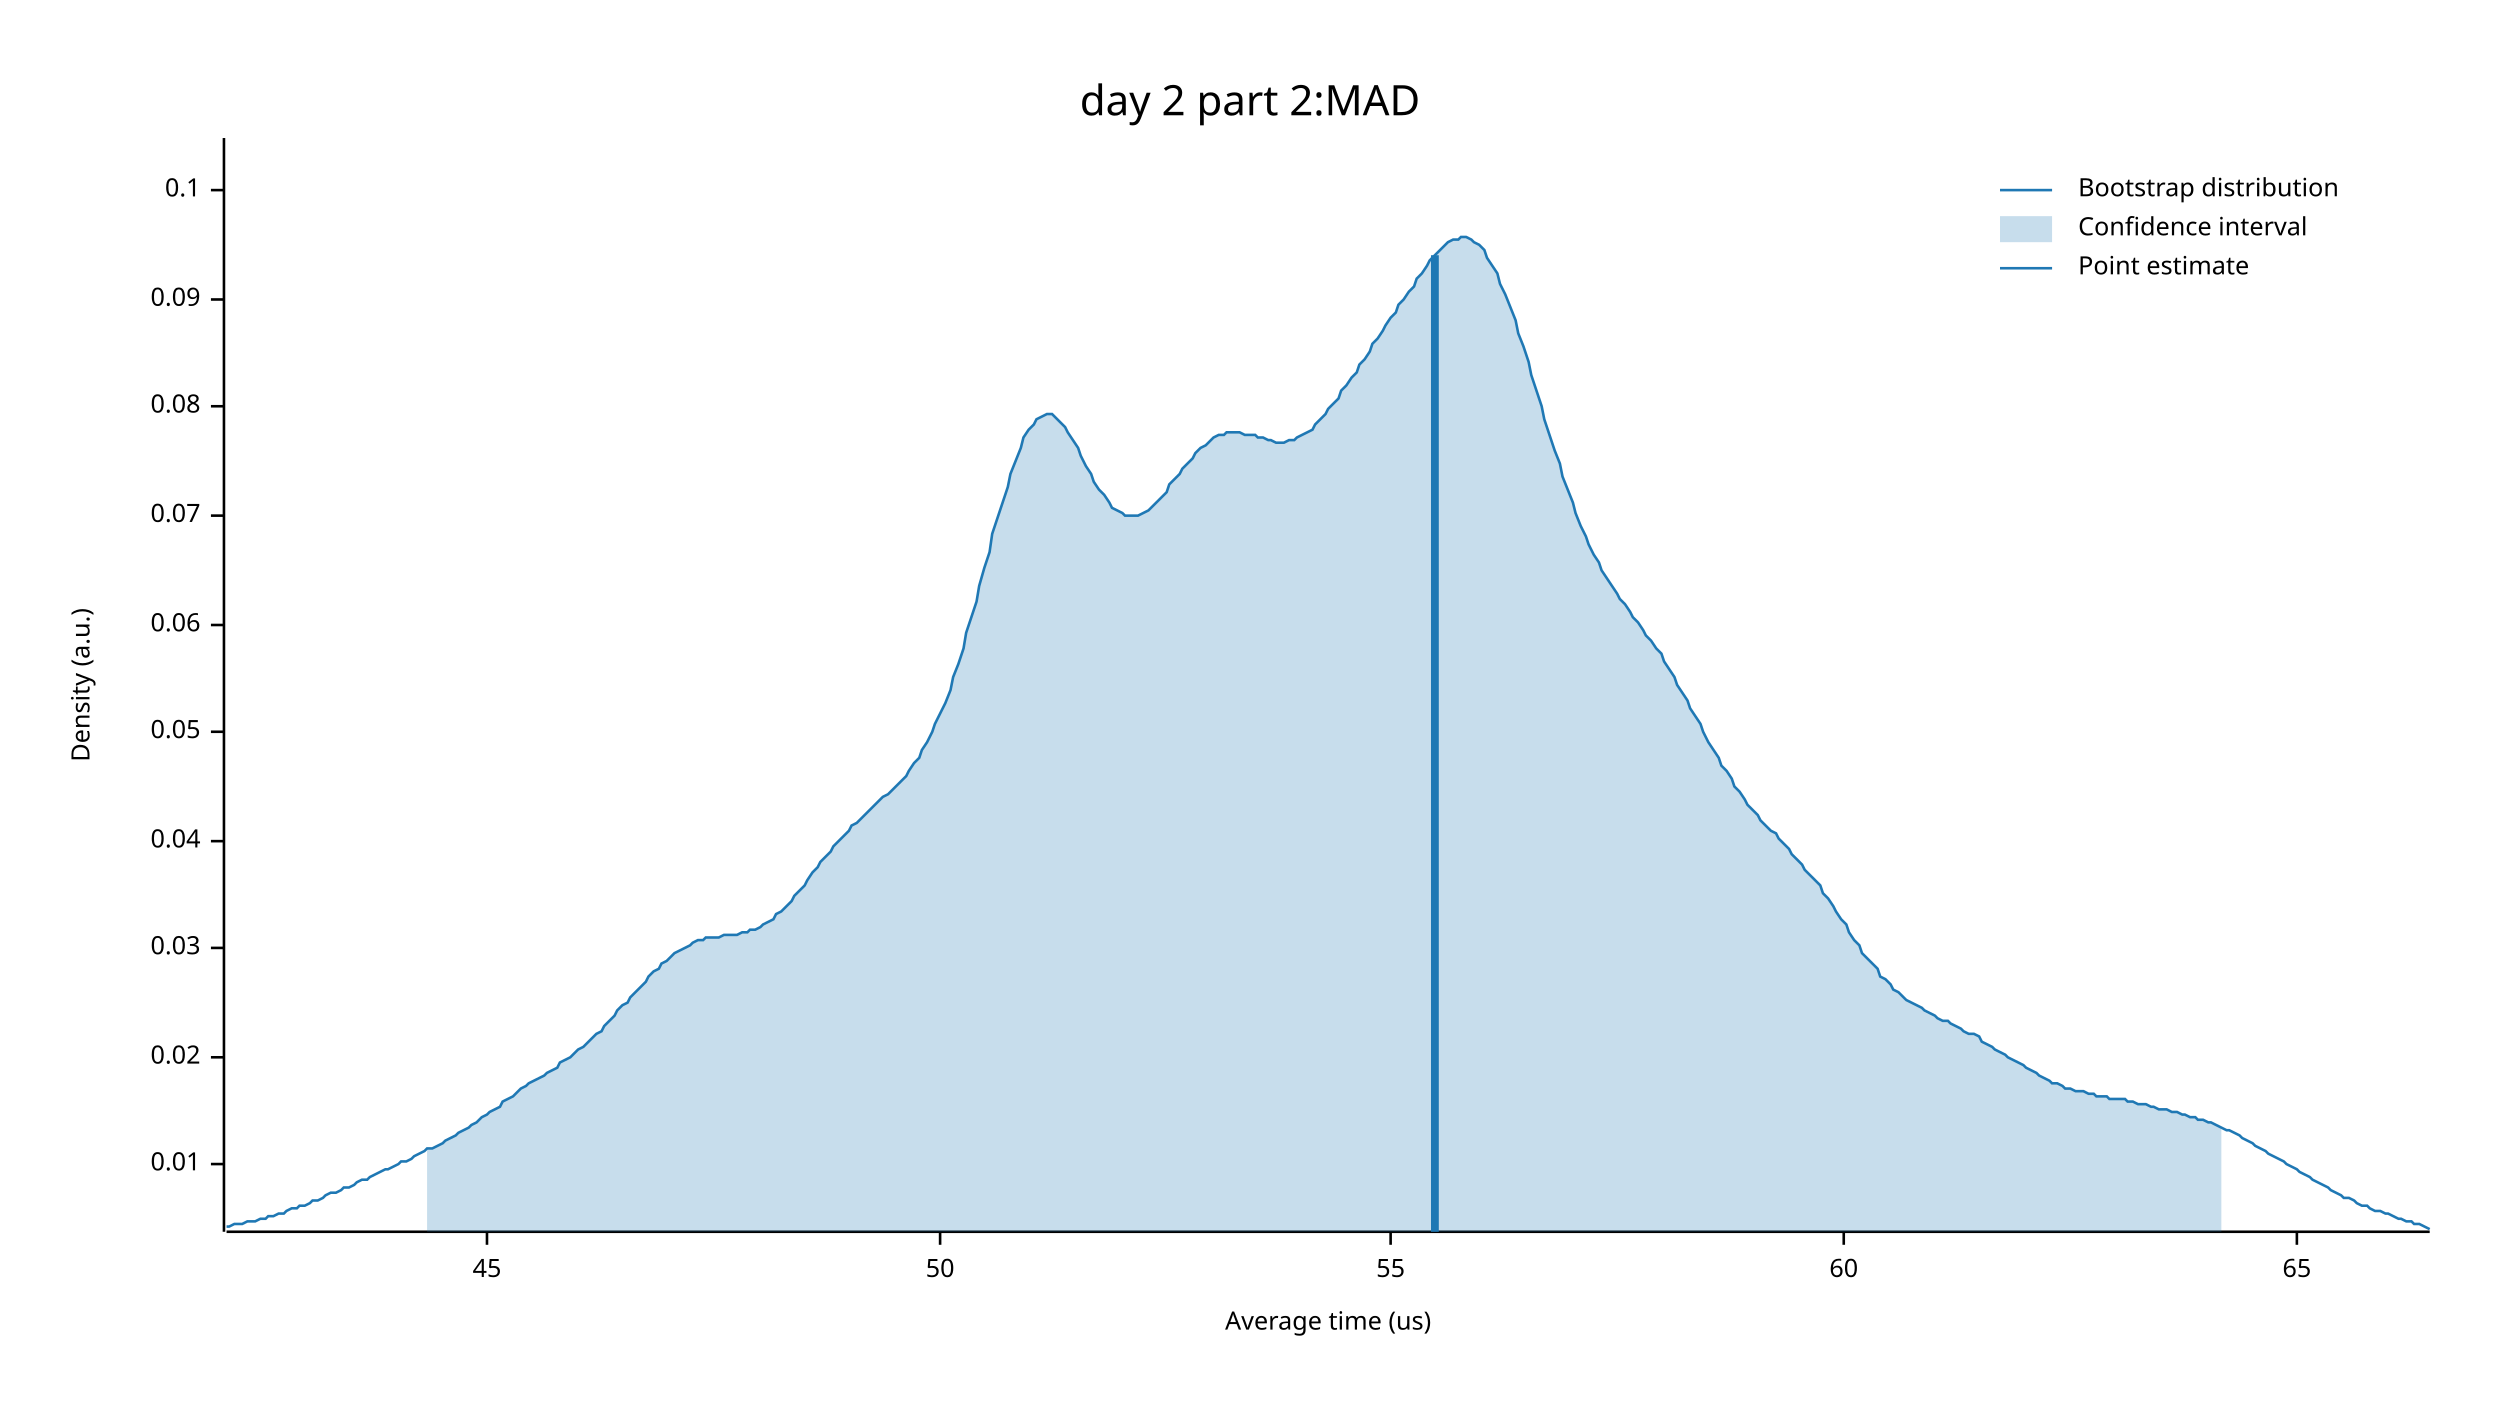
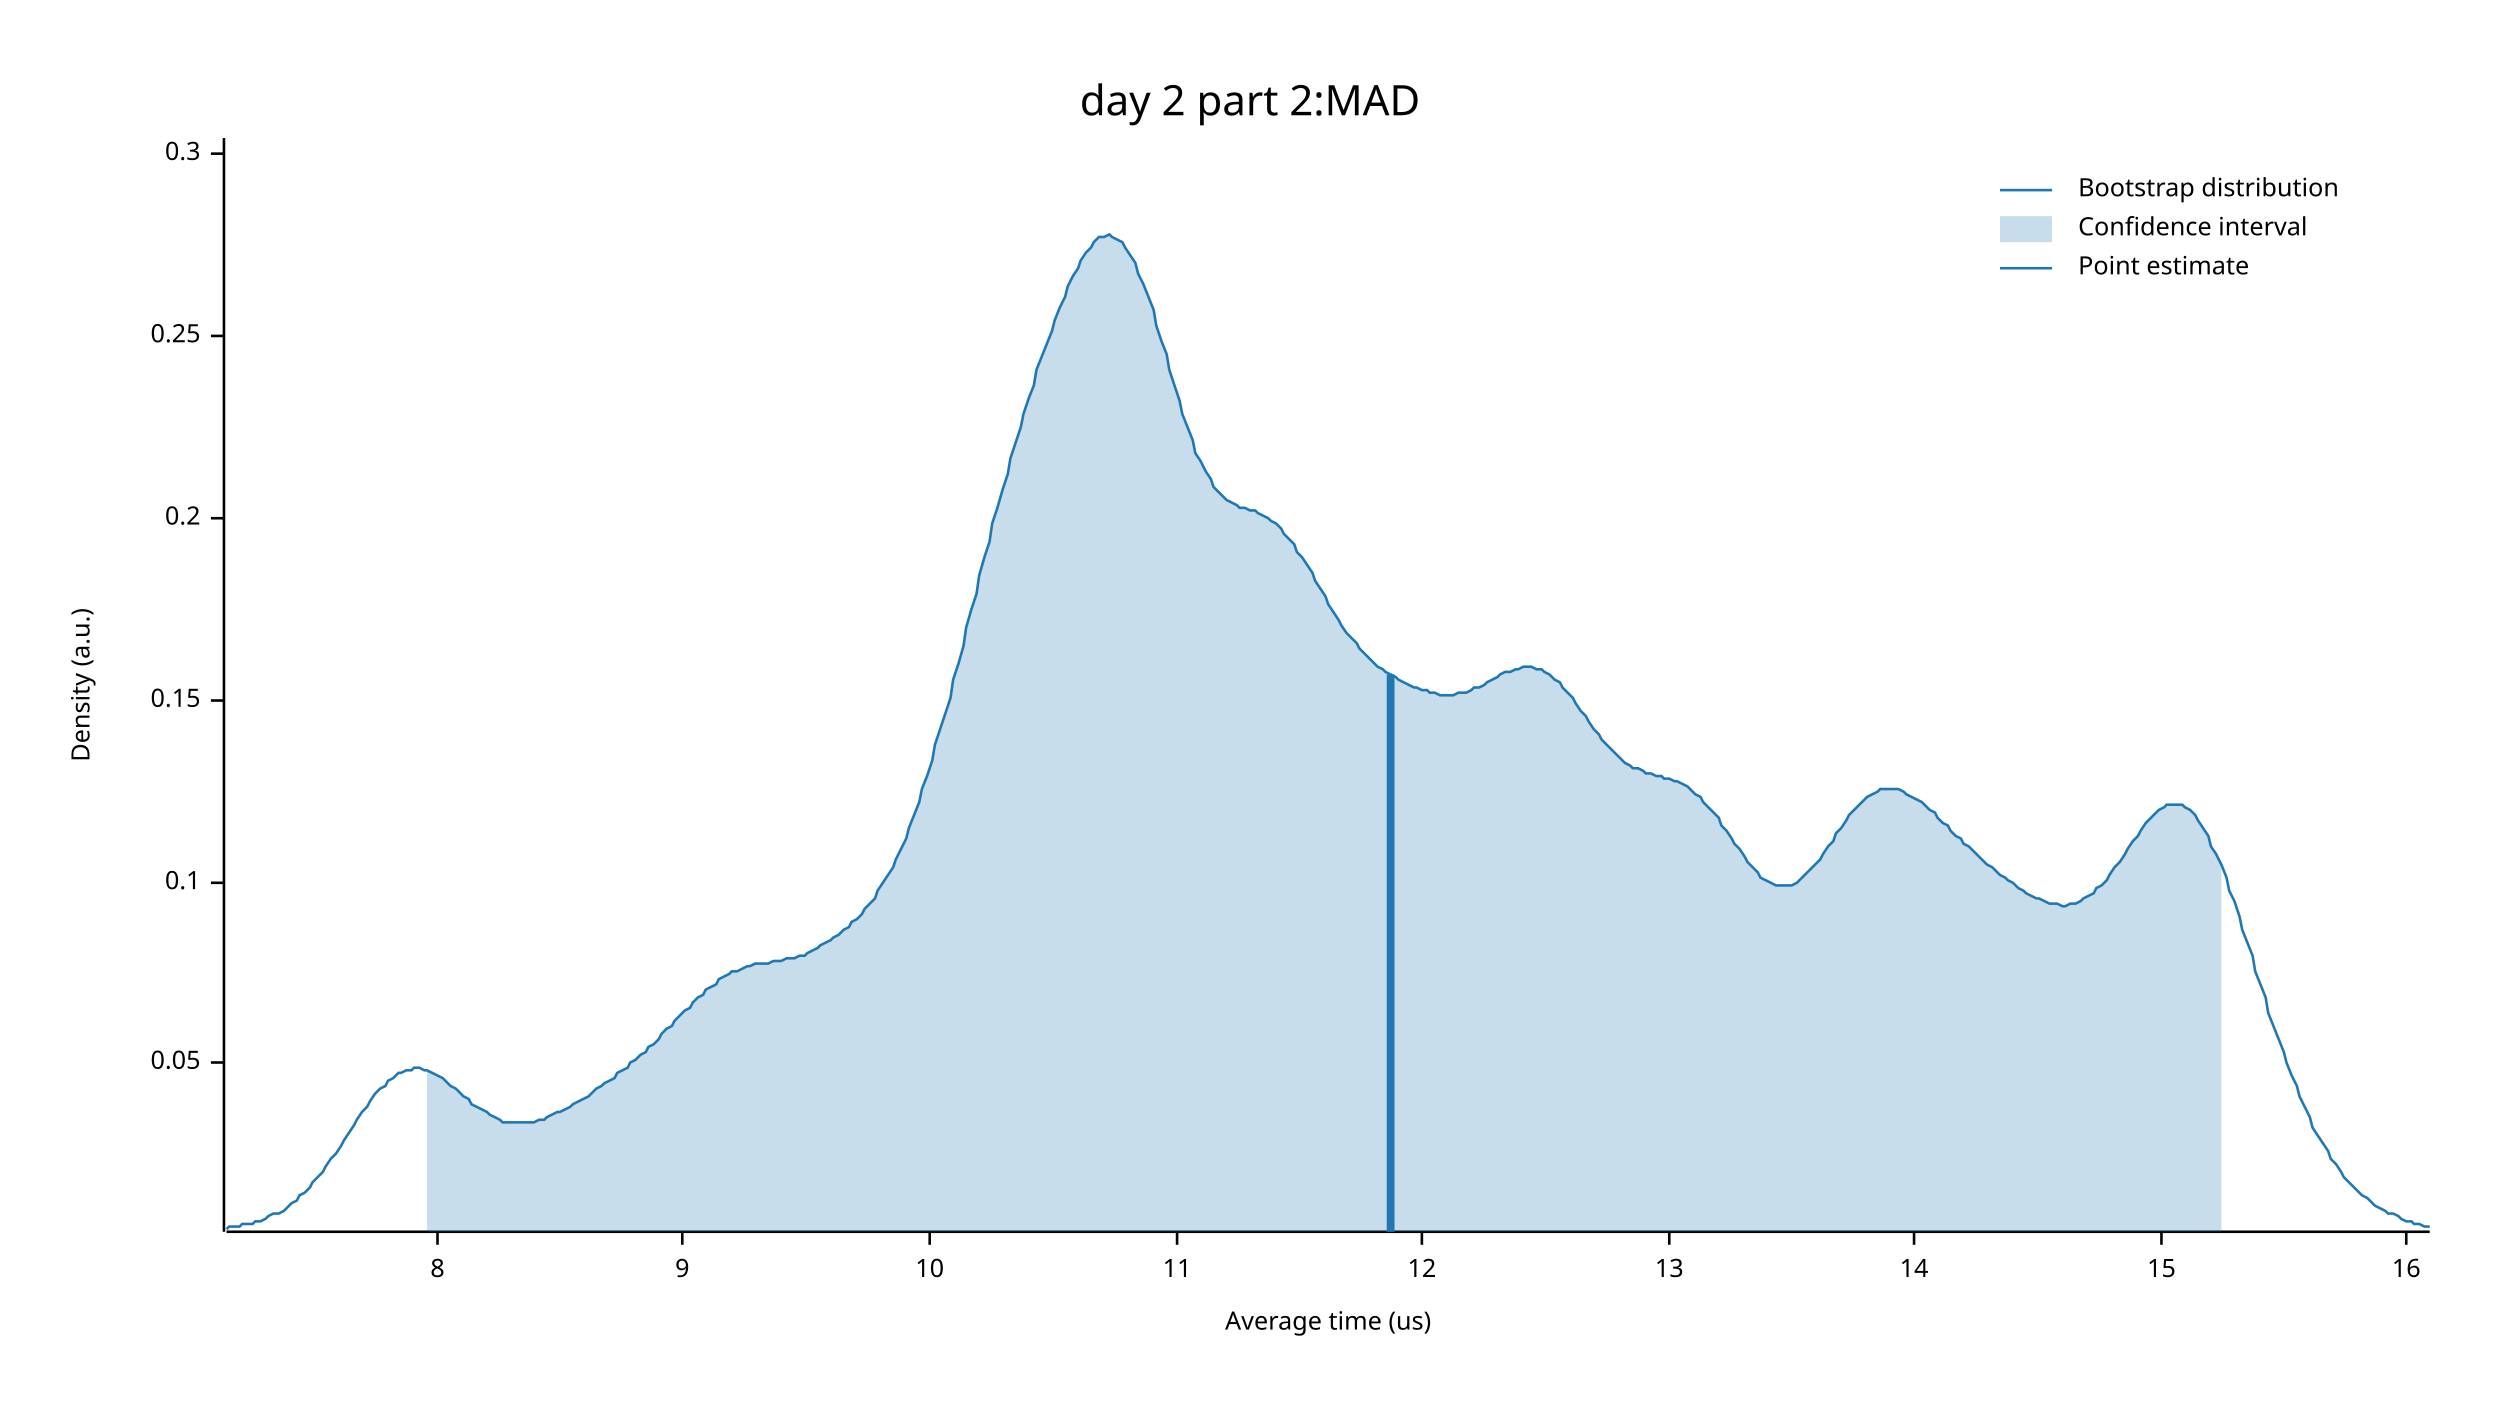
<svg xmlns="http://www.w3.org/2000/svg" width="960" height="540" viewBox="0 0 960 540">
  <text x="480" y="32" dy="0.76em" text-anchor="middle" font-family="sans-serif" font-size="16.129" opacity="1" fill="#000000">
day 2 part 2:MAD
</text>
  <text x="27" y="263" dy="0.76em" text-anchor="middle" font-family="sans-serif" font-size="9.677" opacity="1" fill="#000000" transform="rotate(270, 27, 263)">
Density (a.u.)
</text>
  <text x="510" y="513" dy="-0.5ex" text-anchor="middle" font-family="sans-serif" font-size="9.677" opacity="1" fill="#000000">
Average time (us)
</text>
  <polyline fill="none" opacity="1" stroke="#000000" stroke-width="1" points="86,53 86,473 " />
-   <text x="77" y="447" dy="0.5ex" text-anchor="end" font-family="sans-serif" font-size="9.677" opacity="1" fill="#000000">
- 0.01
- </text>
-   <polyline fill="none" opacity="1" stroke="#000000" stroke-width="1" points="81,447 86,447 " />
-   <text x="77" y="406" dy="0.5ex" text-anchor="end" font-family="sans-serif" font-size="9.677" opacity="1" fill="#000000">
- 0.02
- </text>
-   <polyline fill="none" opacity="1" stroke="#000000" stroke-width="1" points="81,406 86,406 " />
-   <text x="77" y="364" dy="0.5ex" text-anchor="end" font-family="sans-serif" font-size="9.677" opacity="1" fill="#000000">
- 0.03
- </text>
-   <polyline fill="none" opacity="1" stroke="#000000" stroke-width="1" points="81,364 86,364 " />
-   <text x="77" y="323" dy="0.5ex" text-anchor="end" font-family="sans-serif" font-size="9.677" opacity="1" fill="#000000">
- 0.04
- </text>
-   <polyline fill="none" opacity="1" stroke="#000000" stroke-width="1" points="81,323 86,323 " />
-   <text x="77" y="281" dy="0.5ex" text-anchor="end" font-family="sans-serif" font-size="9.677" opacity="1" fill="#000000">
+   <text x="77" y="408" dy="0.5ex" text-anchor="end" font-family="sans-serif" font-size="9.677" opacity="1" fill="#000000">
0.05
</text>
-   <polyline fill="none" opacity="1" stroke="#000000" stroke-width="1" points="81,281 86,281 " />
-   <text x="77" y="240" dy="0.5ex" text-anchor="end" font-family="sans-serif" font-size="9.677" opacity="1" fill="#000000">
- 0.06
- </text>
-   <polyline fill="none" opacity="1" stroke="#000000" stroke-width="1" points="81,240 86,240 " />
-   <text x="77" y="198" dy="0.5ex" text-anchor="end" font-family="sans-serif" font-size="9.677" opacity="1" fill="#000000">
- 0.07
- </text>
-   <polyline fill="none" opacity="1" stroke="#000000" stroke-width="1" points="81,198 86,198 " />
-   <text x="77" y="156" dy="0.5ex" text-anchor="end" font-family="sans-serif" font-size="9.677" opacity="1" fill="#000000">
- 0.08
- </text>
-   <polyline fill="none" opacity="1" stroke="#000000" stroke-width="1" points="81,156 86,156 " />
-   <text x="77" y="115" dy="0.5ex" text-anchor="end" font-family="sans-serif" font-size="9.677" opacity="1" fill="#000000">
- 0.09
- </text>
-   <polyline fill="none" opacity="1" stroke="#000000" stroke-width="1" points="81,115 86,115 " />
-   <text x="77" y="73" dy="0.5ex" text-anchor="end" font-family="sans-serif" font-size="9.677" opacity="1" fill="#000000">
+   <polyline fill="none" opacity="1" stroke="#000000" stroke-width="1" points="81,408 86,408 " />
+   <text x="77" y="339" dy="0.5ex" text-anchor="end" font-family="sans-serif" font-size="9.677" opacity="1" fill="#000000">
0.1
</text>
-   <polyline fill="none" opacity="1" stroke="#000000" stroke-width="1" points="81,73 86,73 " />
+   <polyline fill="none" opacity="1" stroke="#000000" stroke-width="1" points="81,339 86,339 " />
+   <text x="77" y="269" dy="0.5ex" text-anchor="end" font-family="sans-serif" font-size="9.677" opacity="1" fill="#000000">
+ 0.15
+ </text>
+   <polyline fill="none" opacity="1" stroke="#000000" stroke-width="1" points="81,269 86,269 " />
+   <text x="77" y="199" dy="0.5ex" text-anchor="end" font-family="sans-serif" font-size="9.677" opacity="1" fill="#000000">
+ 0.2
+ </text>
+   <polyline fill="none" opacity="1" stroke="#000000" stroke-width="1" points="81,199 86,199 " />
+   <text x="77" y="129" dy="0.5ex" text-anchor="end" font-family="sans-serif" font-size="9.677" opacity="1" fill="#000000">
+ 0.25
+ </text>
+   <polyline fill="none" opacity="1" stroke="#000000" stroke-width="1" points="81,129 86,129 " />
+   <text x="77" y="59" dy="0.5ex" text-anchor="end" font-family="sans-serif" font-size="9.677" opacity="1" fill="#000000">
+ 0.3
+ </text>
+   <polyline fill="none" opacity="1" stroke="#000000" stroke-width="1" points="81,59 86,59 " />
  <polyline fill="none" opacity="1" stroke="#000000" stroke-width="1" points="87,473 933,473 " />
-   <text x="187" y="483" dy="0.76em" text-anchor="middle" font-family="sans-serif" font-size="9.677" opacity="1" fill="#000000">
- 45
+   <text x="168" y="483" dy="0.76em" text-anchor="middle" font-family="sans-serif" font-size="9.677" opacity="1" fill="#000000">
+ 8
</text>
-   <polyline fill="none" opacity="1" stroke="#000000" stroke-width="1" points="187,473 187,478 " />
-   <text x="361" y="483" dy="0.76em" text-anchor="middle" font-family="sans-serif" font-size="9.677" opacity="1" fill="#000000">
- 50
+   <polyline fill="none" opacity="1" stroke="#000000" stroke-width="1" points="168,473 168,478 " />
+   <text x="262" y="483" dy="0.76em" text-anchor="middle" font-family="sans-serif" font-size="9.677" opacity="1" fill="#000000">
+ 9
</text>
-   <polyline fill="none" opacity="1" stroke="#000000" stroke-width="1" points="361,473 361,478 " />
-   <text x="534" y="483" dy="0.76em" text-anchor="middle" font-family="sans-serif" font-size="9.677" opacity="1" fill="#000000">
- 55
+   <polyline fill="none" opacity="1" stroke="#000000" stroke-width="1" points="262,473 262,478 " />
+   <text x="357" y="483" dy="0.76em" text-anchor="middle" font-family="sans-serif" font-size="9.677" opacity="1" fill="#000000">
+ 10
</text>
-   <polyline fill="none" opacity="1" stroke="#000000" stroke-width="1" points="534,473 534,478 " />
-   <text x="708" y="483" dy="0.76em" text-anchor="middle" font-family="sans-serif" font-size="9.677" opacity="1" fill="#000000">
- 60
+   <polyline fill="none" opacity="1" stroke="#000000" stroke-width="1" points="357,473 357,478 " />
+   <text x="452" y="483" dy="0.76em" text-anchor="middle" font-family="sans-serif" font-size="9.677" opacity="1" fill="#000000">
+ 11
</text>
-   <polyline fill="none" opacity="1" stroke="#000000" stroke-width="1" points="708,473 708,478 " />
-   <text x="882" y="483" dy="0.76em" text-anchor="middle" font-family="sans-serif" font-size="9.677" opacity="1" fill="#000000">
- 65
+   <polyline fill="none" opacity="1" stroke="#000000" stroke-width="1" points="452,473 452,478 " />
+   <text x="546" y="483" dy="0.76em" text-anchor="middle" font-family="sans-serif" font-size="9.677" opacity="1" fill="#000000">
+ 12
</text>
-   <polyline fill="none" opacity="1" stroke="#000000" stroke-width="1" points="882,473 882,478 " />
-   <polyline fill="none" opacity="1" stroke="#1F78B4" stroke-width="1" points="87,471 88,471 90,470 92,470 93,470 95,469 97,469 98,469 100,468 102,468 103,467 105,467 107,466 109,466 110,465 112,464 114,464 115,463 117,463 119,462 120,461 122,461 124,460 125,459 127,458 129,458 131,457 132,456 134,456 136,455 137,454 139,453 141,453 142,452 144,451 146,450 148,449 149,449 151,448 153,447 154,446 156,446 158,445 159,444 161,443 163,442 164,441 166,441 168,440 170,439 171,438 173,437 175,436 176,435 178,434 180,433 181,432 183,431 185,429 187,428 188,427 190,426 192,425 193,423 195,422 197,421 198,420 200,418 202,417 203,416 205,415 207,414 209,413 210,412 212,411 214,410 215,408 217,407 219,406 220,405 222,403 224,402 226,400 227,399 229,397 231,396 232,394 234,392 236,390 237,388 239,386 241,385 242,383 244,381 246,379 248,377 249,375 251,373 253,372 254,370 256,369 258,367 259,366 261,365 263,364 265,363 266,362 268,361 270,361 271,360 273,360 275,360 276,360 278,359 280,359 281,359 283,359 285,358 287,358 288,357 290,357 292,356 293,355 295,354 297,353 298,351 300,350 302,348 304,346 305,344 307,342 309,340 310,338 312,335 314,333 315,331 317,329 319,327 320,325 322,323 324,321 326,319 327,317 329,316 331,314 332,313 334,311 336,309 337,308 339,306 341,305 343,303 344,302 346,300 348,298 349,296 351,293 353,291 354,288 356,285 358,281 359,278 361,274 363,270 365,265 366,260 368,255 370,249 371,243 373,237 375,231 376,225 378,218 380,212 381,205 383,199 385,193 387,187 388,182 390,177 392,172 393,168 395,165 397,163 398,161 400,160 402,159 404,159 405,160 407,162 409,164 410,166 412,169 414,172 415,175 417,179 419,182 420,185 422,188 424,190 426,193 427,195 429,196 431,197 432,198 434,198 436,198 437,198 439,197 441,196 443,194 444,193 446,191 448,189 449,186 451,184 453,182 454,180 456,178 458,176 459,174 461,172 463,171 465,169 466,168 468,167 470,167 471,166 473,166 475,166 476,166 478,167 480,167 482,167 483,168 485,168 487,169 488,169 490,170 492,170 493,170 495,169 497,169 498,168 500,167 502,166 504,165 505,163 507,161 509,159 510,157 512,155 514,153 515,150 517,148 519,145 521,143 522,140 524,138 526,135 527,132 529,130 531,127 532,125 534,122 536,120 537,117 539,115 541,112 543,110 544,107 546,105 548,102 549,100 551,98 553,96 554,95 556,93 558,92 560,92 561,91 563,91 565,92 566,93 568,94 570,96 571,99 573,102 575,105 576,109 578,113 580,118 582,123 583,128 585,133 587,139 588,144 590,150 592,156 593,161 595,167 597,173 599,178 600,183 602,188 604,193 605,197 607,202 609,206 610,209 612,213 614,216 615,219 617,222 619,225 621,228 622,230 624,232 626,235 627,237 629,239 631,242 632,244 634,246 636,249 638,251 639,254 641,257 643,260 644,263 646,266 648,269 649,272 651,275 653,278 654,281 656,285 658,288 660,291 661,294 663,296 665,299 666,302 668,304 670,307 671,309 673,311 675,313 676,315 678,317 680,319 682,320 683,322 685,324 687,326 688,328 690,330 692,332 693,334 695,336 697,338 699,340 700,343 702,345 704,348 705,350 707,353 709,355 710,358 712,361 714,363 715,366 717,368 719,370 721,372 722,375 724,376 726,378 727,380 729,381 731,383 732,384 734,385 736,386 738,387 739,388 741,389 743,390 744,391 746,392 748,392 749,393 751,394 753,395 754,396 756,397 758,397 760,398 761,400 763,401 765,402 766,403 768,404 770,405 771,406 773,407 775,408 777,409 778,410 780,411 782,412 783,413 785,414 787,415 788,416 790,416 792,417 793,418 795,418 797,419 799,419 800,419 802,420 804,420 805,421 807,421 809,421 810,422 812,422 814,422 816,422 817,423 819,423 821,424 822,424 824,424 826,425 827,425 829,426 831,426 832,426 834,427 836,427 838,428 839,428 841,429 843,429 844,430 846,430 848,431 849,431 851,432 853,433 855,434 856,434 858,435 860,436 861,437 863,438 865,439 866,440 868,441 870,442 871,443 873,444 875,445 877,446 878,447 880,448 882,449 883,450 885,451 887,452 888,453 890,454 892,455 894,456 895,457 897,458 899,459 900,460 902,460 904,461 905,462 907,463 909,463 910,464 912,465 914,465 916,466 917,466 919,467 921,468 922,468 924,469 926,469 927,470 929,470 931,471 933,472 " />
-   <polygon opacity="0.25" fill="#1F78B4" points="164,441 166,441 168,440 170,439 171,438 173,437 175,436 176,435 178,434 180,433 181,432 183,431 185,429 187,428 188,427 190,426 192,425 193,423 195,422 197,421 198,420 200,418 202,417 203,416 205,415 207,414 209,413 210,412 212,411 214,410 215,408 217,407 219,406 220,405 222,403 224,402 226,400 227,399 229,397 231,396 232,394 234,392 236,390 237,388 239,386 241,385 242,383 244,381 246,379 248,377 249,375 251,373 253,372 254,370 256,369 258,367 259,366 261,365 263,364 265,363 266,362 268,361 270,361 271,360 273,360 275,360 276,360 278,359 280,359 281,359 283,359 285,358 287,358 288,357 290,357 292,356 293,355 295,354 297,353 298,351 300,350 302,348 304,346 305,344 307,342 309,340 310,338 312,335 314,333 315,331 317,329 319,327 320,325 322,323 324,321 326,319 327,317 329,316 331,314 332,313 334,311 336,309 337,308 339,306 341,305 343,303 344,302 346,300 348,298 349,296 351,293 353,291 354,288 356,285 358,281 359,278 361,274 363,270 365,265 366,260 368,255 370,249 371,243 373,237 375,231 376,225 378,218 380,212 381,205 383,199 385,193 387,187 388,182 390,177 392,172 393,168 395,165 397,163 398,161 400,160 402,159 404,159 405,160 407,162 409,164 410,166 412,169 414,172 415,175 417,179 419,182 420,185 422,188 424,190 426,193 427,195 429,196 431,197 432,198 434,198 436,198 437,198 439,197 441,196 443,194 444,193 446,191 448,189 449,186 451,184 453,182 454,180 456,178 458,176 459,174 461,172 463,171 465,169 466,168 468,167 470,167 471,166 473,166 475,166 476,166 478,167 480,167 482,167 483,168 485,168 487,169 488,169 490,170 492,170 493,170 495,169 497,169 498,168 500,167 502,166 504,165 505,163 507,161 509,159 510,157 512,155 514,153 515,150 517,148 519,145 521,143 522,140 524,138 526,135 527,132 529,130 531,127 532,125 534,122 536,120 537,117 539,115 541,112 543,110 544,107 546,105 548,102 549,100 551,98 553,96 554,95 556,93 558,92 560,92 561,91 563,91 565,92 566,93 568,94 570,96 571,99 573,102 575,105 576,109 578,113 580,118 582,123 583,128 585,133 587,139 588,144 590,150 592,156 593,161 595,167 597,173 599,178 600,183 602,188 604,193 605,197 607,202 609,206 610,209 612,213 614,216 615,219 617,222 619,225 621,228 622,230 624,232 626,235 627,237 629,239 631,242 632,244 634,246 636,249 638,251 639,254 641,257 643,260 644,263 646,266 648,269 649,272 651,275 653,278 654,281 656,285 658,288 660,291 661,294 663,296 665,299 666,302 668,304 670,307 671,309 673,311 675,313 676,315 678,317 680,319 682,320 683,322 685,324 687,326 688,328 690,330 692,332 693,334 695,336 697,338 699,340 700,343 702,345 704,348 705,350 707,353 709,355 710,358 712,361 714,363 715,366 717,368 719,370 721,372 722,375 724,376 726,378 727,380 729,381 731,383 732,384 734,385 736,386 738,387 739,388 741,389 743,390 744,391 746,392 748,392 749,393 751,394 753,395 754,396 756,397 758,397 760,398 761,400 763,401 765,402 766,403 768,404 770,405 771,406 773,407 775,408 777,409 778,410 780,411 782,412 783,413 785,414 787,415 788,416 790,416 792,417 793,418 795,418 797,419 799,419 800,419 802,420 804,420 805,421 807,421 809,421 810,422 812,422 814,422 816,422 817,423 819,423 821,424 822,424 824,424 826,425 827,425 829,426 831,426 832,426 834,427 836,427 838,428 839,428 841,429 843,429 844,430 846,430 848,431 849,431 851,432 853,433 853,473 164,473 " />
-   <polyline fill="none" opacity="1" stroke="#1F78B4" stroke-width="3" points="551,473 551,98 " />
+   <polyline fill="none" opacity="1" stroke="#000000" stroke-width="1" points="546,473 546,478 " />
+   <text x="641" y="483" dy="0.76em" text-anchor="middle" font-family="sans-serif" font-size="9.677" opacity="1" fill="#000000">
+ 13
+ </text>
+   <polyline fill="none" opacity="1" stroke="#000000" stroke-width="1" points="641,473 641,478 " />
+   <text x="735" y="483" dy="0.76em" text-anchor="middle" font-family="sans-serif" font-size="9.677" opacity="1" fill="#000000">
+ 14
+ </text>
+   <polyline fill="none" opacity="1" stroke="#000000" stroke-width="1" points="735,473 735,478 " />
+   <text x="830" y="483" dy="0.76em" text-anchor="middle" font-family="sans-serif" font-size="9.677" opacity="1" fill="#000000">
+ 15
+ </text>
+   <polyline fill="none" opacity="1" stroke="#000000" stroke-width="1" points="830,473 830,478 " />
+   <text x="924" y="483" dy="0.76em" text-anchor="middle" font-family="sans-serif" font-size="9.677" opacity="1" fill="#000000">
+ 16
+ </text>
+   <polyline fill="none" opacity="1" stroke="#000000" stroke-width="1" points="924,473 924,478 " />
+   <polyline fill="none" opacity="1" stroke="#1F78B4" stroke-width="1" points="87,472 88,471 90,471 92,471 93,470 95,470 97,470 98,469 100,469 102,468 103,467 105,466 107,466 109,465 110,464 112,462 114,461 115,459 117,458 119,456 120,454 122,452 124,450 125,448 127,445 129,443 131,440 132,438 134,435 136,432 137,430 139,427 141,425 142,423 144,420 146,418 148,417 149,415 151,414 153,412 154,412 156,411 158,411 159,410 161,410 163,411 164,411 166,412 168,413 170,414 171,415 173,417 175,418 176,419 178,421 180,422 181,424 183,425 185,426 187,427 188,428 190,429 192,430 193,431 195,431 197,431 198,431 200,431 202,431 203,431 205,431 207,430 209,430 210,429 212,428 214,427 215,427 217,426 219,425 220,424 222,423 224,422 226,421 227,420 229,418 231,417 232,416 234,415 236,414 237,412 239,411 241,410 242,408 244,407 246,405 248,404 249,402 251,401 253,399 254,397 256,395 258,394 259,392 261,390 263,388 265,387 266,385 268,383 270,382 271,380 273,379 275,378 276,376 278,375 280,374 281,373 283,373 285,372 287,371 288,371 290,370 292,370 293,370 295,370 297,369 298,369 300,369 302,368 304,368 305,368 307,367 309,367 310,366 312,365 314,364 315,363 317,362 319,361 320,360 322,359 324,357 326,356 327,354 329,353 331,351 332,349 334,347 336,345 337,342 339,339 341,336 343,333 344,330 346,326 348,322 349,318 351,313 353,308 354,303 356,298 358,292 359,286 361,280 363,274 365,268 366,261 368,255 370,248 371,241 373,234 375,228 376,221 378,214 380,208 381,201 383,195 385,188 387,182 388,176 390,170 392,164 393,159 395,153 397,148 398,142 400,137 402,132 404,127 405,123 407,118 409,114 410,110 412,106 414,103 415,100 417,97 419,95 420,93 422,91 424,91 426,90 427,91 429,92 431,93 432,95 434,98 436,101 437,105 439,109 441,114 443,119 444,125 446,131 448,136 449,142 451,148 453,154 454,159 456,164 458,169 459,174 461,177 463,181 465,184 466,187 468,189 470,191 471,192 473,193 475,194 476,195 478,195 480,196 482,196 483,197 485,198 487,199 488,200 490,201 492,203 493,205 495,207 497,209 498,212 500,214 502,217 504,220 505,223 507,226 509,229 510,232 512,235 514,238 515,240 517,243 519,245 521,247 522,249 524,251 526,253 527,254 529,256 531,257 532,258 534,259 536,260 537,261 539,262 541,263 543,264 544,264 546,265 548,265 549,266 551,266 553,267 554,267 556,267 558,267 560,266 561,266 563,266 565,265 566,264 568,264 570,263 571,262 573,261 575,260 576,259 578,258 580,258 582,257 583,257 585,256 587,256 588,256 590,257 592,257 593,258 595,259 597,261 599,262 600,264 602,266 604,268 605,270 607,273 609,275 610,277 612,280 614,282 615,284 617,286 619,288 621,290 622,291 624,293 626,294 627,295 629,295 631,296 632,297 634,297 636,298 638,298 639,299 641,299 643,300 644,300 646,301 648,302 649,303 651,305 653,306 654,308 656,310 658,312 660,314 661,317 663,319 665,322 666,324 668,326 670,329 671,331 673,333 675,335 676,337 678,338 680,339 682,340 683,340 685,340 687,340 688,340 690,339 692,337 693,336 695,334 697,332 699,330 700,328 702,325 704,323 705,320 707,318 709,315 710,313 712,311 714,309 715,308 717,306 719,305 721,304 722,303 724,303 726,303 727,303 729,303 731,304 732,305 734,306 736,307 738,308 739,309 741,311 743,312 744,314 746,316 748,317 749,319 751,321 753,322 754,324 756,325 758,327 760,329 761,330 763,332 765,333 766,334 768,336 770,337 771,338 773,339 775,341 777,342 778,343 780,344 782,345 783,345 785,346 787,347 788,347 790,347 792,348 793,348 795,347 797,347 799,346 800,345 802,344 804,343 805,341 807,340 809,338 810,336 812,333 814,331 816,328 817,326 819,323 821,321 822,319 824,316 826,314 827,313 829,311 831,310 832,309 834,309 836,309 838,309 839,310 841,311 843,313 844,315 846,318 848,321 849,325 851,328 853,332 855,337 856,342 858,346 860,352 861,357 863,362 865,367 866,373 868,378 870,383 871,389 873,394 875,399 877,404 878,408 880,413 882,417 883,421 885,425 887,429 888,433 890,436 892,439 894,442 895,445 897,447 899,450 900,452 902,454 904,456 905,457 907,459 909,460 910,461 912,463 914,464 916,465 917,466 919,466 921,467 922,468 924,469 926,469 927,470 929,470 931,471 933,471 " />
+   <polygon opacity="0.25" fill="#1F78B4" points="164,411 166,412 168,413 170,414 171,415 173,417 175,418 176,419 178,421 180,422 181,424 183,425 185,426 187,427 188,428 190,429 192,430 193,431 195,431 197,431 198,431 200,431 202,431 203,431 205,431 207,430 209,430 210,429 212,428 214,427 215,427 217,426 219,425 220,424 222,423 224,422 226,421 227,420 229,418 231,417 232,416 234,415 236,414 237,412 239,411 241,410 242,408 244,407 246,405 248,404 249,402 251,401 253,399 254,397 256,395 258,394 259,392 261,390 263,388 265,387 266,385 268,383 270,382 271,380 273,379 275,378 276,376 278,375 280,374 281,373 283,373 285,372 287,371 288,371 290,370 292,370 293,370 295,370 297,369 298,369 300,369 302,368 304,368 305,368 307,367 309,367 310,366 312,365 314,364 315,363 317,362 319,361 320,360 322,359 324,357 326,356 327,354 329,353 331,351 332,349 334,347 336,345 337,342 339,339 341,336 343,333 344,330 346,326 348,322 349,318 351,313 353,308 354,303 356,298 358,292 359,286 361,280 363,274 365,268 366,261 368,255 370,248 371,241 373,234 375,228 376,221 378,214 380,208 381,201 383,195 385,188 387,182 388,176 390,170 392,164 393,159 395,153 397,148 398,142 400,137 402,132 404,127 405,123 407,118 409,114 410,110 412,106 414,103 415,100 417,97 419,95 420,93 422,91 424,91 426,90 427,91 429,92 431,93 432,95 434,98 436,101 437,105 439,109 441,114 443,119 444,125 446,131 448,136 449,142 451,148 453,154 454,159 456,164 458,169 459,174 461,177 463,181 465,184 466,187 468,189 470,191 471,192 473,193 475,194 476,195 478,195 480,196 482,196 483,197 485,198 487,199 488,200 490,201 492,203 493,205 495,207 497,209 498,212 500,214 502,217 504,220 505,223 507,226 509,229 510,232 512,235 514,238 515,240 517,243 519,245 521,247 522,249 524,251 526,253 527,254 529,256 531,257 532,258 534,259 536,260 537,261 539,262 541,263 543,264 544,264 546,265 548,265 549,266 551,266 553,267 554,267 556,267 558,267 560,266 561,266 563,266 565,265 566,264 568,264 570,263 571,262 573,261 575,260 576,259 578,258 580,258 582,257 583,257 585,256 587,256 588,256 590,257 592,257 593,258 595,259 597,261 599,262 600,264 602,266 604,268 605,270 607,273 609,275 610,277 612,280 614,282 615,284 617,286 619,288 621,290 622,291 624,293 626,294 627,295 629,295 631,296 632,297 634,297 636,298 638,298 639,299 641,299 643,300 644,300 646,301 648,302 649,303 651,305 653,306 654,308 656,310 658,312 660,314 661,317 663,319 665,322 666,324 668,326 670,329 671,331 673,333 675,335 676,337 678,338 680,339 682,340 683,340 685,340 687,340 688,340 690,339 692,337 693,336 695,334 697,332 699,330 700,328 702,325 704,323 705,320 707,318 709,315 710,313 712,311 714,309 715,308 717,306 719,305 721,304 722,303 724,303 726,303 727,303 729,303 731,304 732,305 734,306 736,307 738,308 739,309 741,311 743,312 744,314 746,316 748,317 749,319 751,321 753,322 754,324 756,325 758,327 760,329 761,330 763,332 765,333 766,334 768,336 770,337 771,338 773,339 775,341 777,342 778,343 780,344 782,345 783,345 785,346 787,347 788,347 790,347 792,348 793,348 795,347 797,347 799,346 800,345 802,344 804,343 805,341 807,340 809,338 810,336 812,333 814,331 816,328 817,326 819,323 821,321 822,319 824,316 826,314 827,313 829,311 831,310 832,309 834,309 836,309 838,309 839,310 841,311 843,313 844,315 846,318 848,321 849,325 851,328 853,332 853,473 164,473 " />
+   <polyline fill="none" opacity="1" stroke="#1F78B4" stroke-width="3" points="534,473 534,259 " />
  <text x="798" y="68" dy="0.76em" text-anchor="start" font-family="sans-serif" font-size="9.677" opacity="1" fill="#000000">
Bootstrap distribution
</text>
  <text x="798" y="83" dy="0.76em" text-anchor="start" font-family="sans-serif" font-size="9.677" opacity="1" fill="#000000">
Confidence interval
</text>
  <text x="798" y="98" dy="0.76em" text-anchor="start" font-family="sans-serif" font-size="9.677" opacity="1" fill="#000000">
Point estimate
</text>
  <polyline fill="none" opacity="1" stroke="#1F78B4" stroke-width="1" points="768,73 788,73 " />
  <rect x="768" y="83" width="20" height="10" opacity="0.25" fill="#1F78B4" stroke="none" />
  <polyline fill="none" opacity="1" stroke="#1F78B4" stroke-width="1" points="768,103 788,103 " />
</svg>
